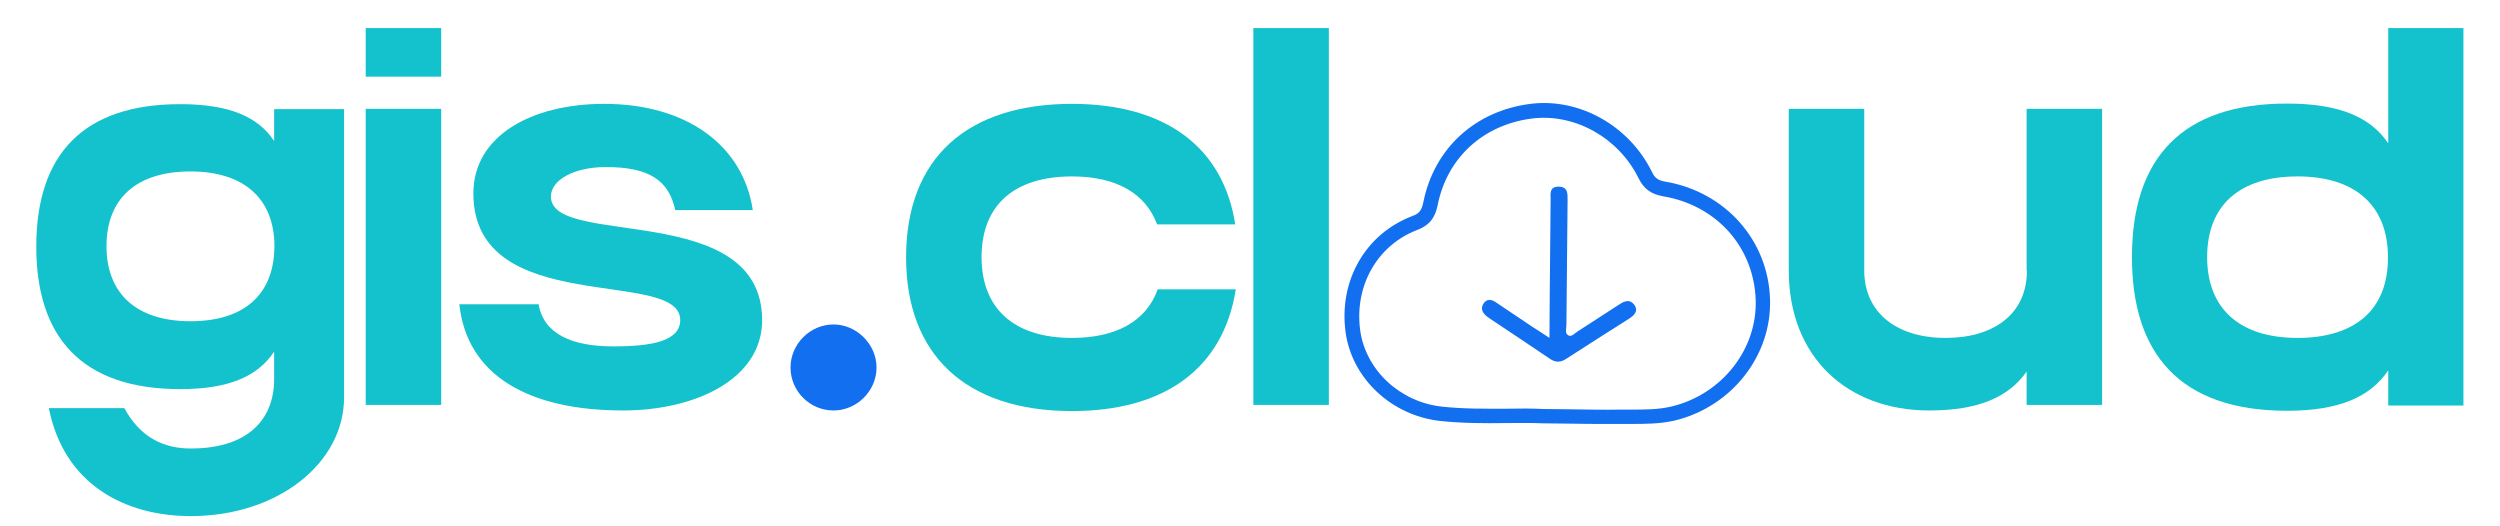
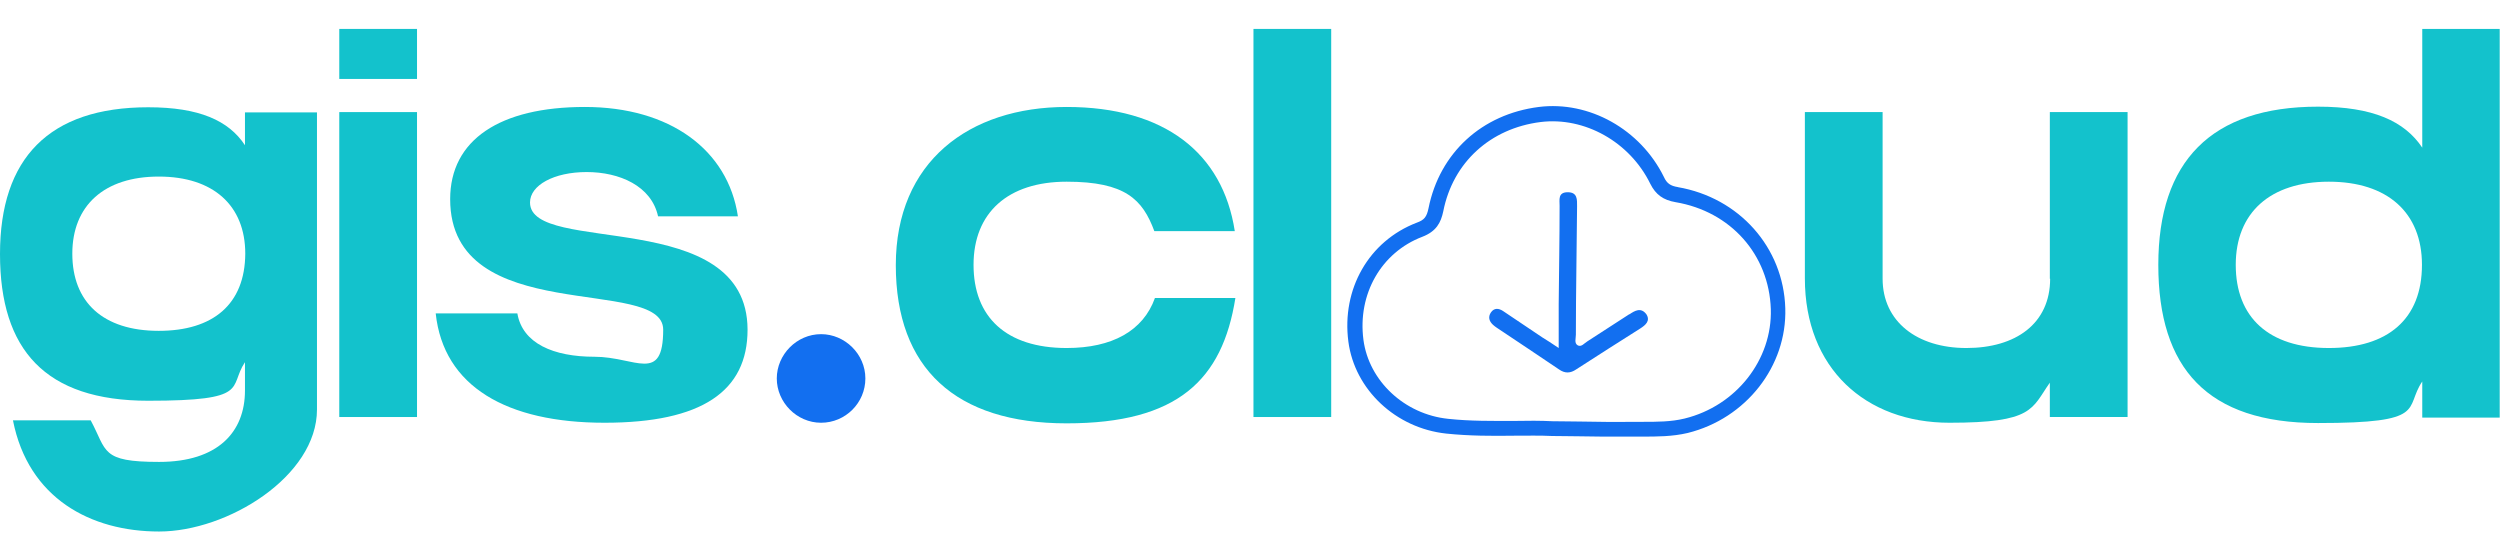
- <svg xmlns="http://www.w3.org/2000/svg" version="1.1" id="Layer_11" x="0px" y="0px" viewBox="0 0 854.5 179.7" style="enable-background:new 0 0 854.5 179.7;" xml:space="preserve">
-   <style type="text/css">
- 	.st0{fill:#13C2CC;}
- 	.st1{fill:#126FF0;}
- </style>
-   <g>
-     <path class="st0" d="M93.7,48.2C88.3,40,78.5,35.6,61.6,35.6c-32.9,0-49.2,16.9-49.2,48.7c0,30.4,15,48.7,49.2,48.7   c16.7,0,26.5-4.4,32.1-12.8v9.4c0,13.8-9,23.7-28.5,23.7c-9,0-17.2-3.6-22.7-13.8H16.7c5.1,25.9,25.8,36.9,48.5,36.9   c30,0,52.4-18.3,52.4-40.5V37.3H93.7V48.2z M65.1,109.8c-18.6,0-28.7-9.6-28.7-25.6c0-16.7,10.6-25.6,28.7-25.6   c18.6,0,28.7,9.6,28.7,25.6C93.7,101,83.1,109.8,65.1,109.8z" />
-     <rect x="125" y="37.2" class="st0" width="25.8" height="101.2" />
-     <rect x="125" y="9.6" class="st0" width="25.8" height="16.6" />
-     <path class="st0" d="M188.3,67.2c0-5.7,7.9-10.1,18.8-10.1c14.9,0,21.5,4.6,23.7,14.7h26.5c-3.3-22.1-22.6-36.3-50.8-36.3   c-24.8,0-44.7,10.9-44.7,30.6c0,42.9,70.7,25.2,70.7,43.3c0,7-9.2,9-22.8,9c-14.5,0-23.9-4.4-25.6-14.4H157   c2.6,24.3,23.6,36.3,56,36.3c24.3,0,47.5-10.5,47.5-30.9C260.4,68.2,188.3,84.9,188.3,67.2z" />
-     <path class="st1" d="M284.9,110.9c-8.1,0-14.7,6.8-14.7,14.7c0,8.1,6.6,14.7,14.7,14.7c7.9,0,14.7-6.6,14.7-14.7   C299.6,117.7,292.8,110.9,284.9,110.9z" />
-     <path class="st0" d="M366.4,115.5c-20.1,0-30.9-10.3-30.9-27.6c0-18,11.4-27.6,30.9-27.6c15.3,0,25.2,5.9,29.1,16.4h26.7   c-4-26-23.4-41.2-55.8-41.2c-35.5,0-56.7,18.2-56.7,52.5c0,32.8,19.9,52.5,56.7,52.5c31.5,0,51.7-14.4,56-41.6h-26.7   C391.8,109.8,381.5,115.5,366.4,115.5z" />
-     <rect x="428.4" y="9.6" class="st0" width="25.8" height="128.8" />
-     <path class="st1" d="M569.3,62.1c-2.5-0.4-3.7-1.2-4.7-3.4c-7.8-15.8-24.8-25.3-41.5-23.2c-18.9,2.4-32.9,15.2-36.6,33.6   c-0.6,2.9-1.4,3.9-3.9,4.8c-15.9,6.1-25,22-22.7,39.5c2.1,15.9,15.7,28.7,32.5,30.5c7.7,0.8,15.2,0.8,22.5,0.7   c4.5,0,8.7-0.1,12.6,0.1l0.1,0c3.2,0,6.3,0.1,9.1,0.1c4.6,0.1,8.8,0.1,12.8,0.1c1.5,0,3,0,4.4,0c1.2,0,2.3,0,3.5,0   c5,0,10.1,0,15.2-1.2c19.4-4.8,33-22.2,32.4-41.4C604.4,82.1,589.7,65.6,569.3,62.1z M571.5,138.9c-4.5,1.1-9.1,1.1-14,1.1   c-1.2,0-2.4,0-3.6,0c-5.4,0.1-10.9,0-17.1-0.1c-2.9,0-5.9-0.1-9.1-0.1c-4-0.2-8.3-0.2-12.8-0.1c-7.1,0-14.5,0.1-21.9-0.7   c-14.5-1.5-26.3-12.6-28.1-26.2c-2-15.2,5.9-29,19.5-34.2c4.7-1.8,6.2-4.7,7-8.5c3.2-16.2,15.6-27.5,32.3-29.6   c14.6-1.8,29.6,6.6,36.4,20.5c1.8,3.6,4.3,5.4,8.4,6.1c18.3,3.1,31,17.4,31.6,35.5C600.6,119.4,588.6,134.7,571.5,138.9z" />
-     <path class="st1" d="M553.1,104.3c-4.6,3-9.3,6-13.9,9c-1,0.6-2,2-3.2,1.3c-1.2-0.7-0.6-2.3-0.6-3.5c0.1-14.2,0.3-28.4,0.4-42.6   c0-2.2,0.2-4.7-3.1-4.7c-3.2,0-2.7,2.5-2.7,4.5c-0.1,10.9-0.2,21.8-0.3,32.7c0,4.5-0.1,9-0.1,14.5c-2.4-1.6-3.9-2.6-5.4-3.5   c-4.4-2.9-8.7-5.9-13.1-8.8c-1.4-0.9-2.9-1.1-4,0.5c-1,1.5-0.6,2.9,0.7,4.1c0.4,0.4,0.9,0.7,1.3,1c6.9,4.6,13.8,9.2,20.6,13.8   c2,1.4,3.8,1.3,5.7,0c7.1-4.6,14.2-9.1,21.3-13.6c1.7-1.1,3.4-2.5,2-4.7C556.9,101.9,554.9,103.1,553.1,104.3z" />
-     <path class="st0" d="M692.8,92.5c0,14.9-11.4,23-27.8,23c-16.9,0-27.8-8.8-27.8-23V37.2h-25.8v55.2c0,29.8,20.1,47.9,48,47.9   c16.9,0,27.2-4.6,33.3-13.3v11.4h25.8V37.2h-25.8V92.5z" />
-     <path class="st0" d="M816.3,9.6V49c-5.9-8.8-16.4-13.6-34.6-13.6c-35.5,0-53,18.2-53,52.5c0,32.8,16.2,52.5,53,52.5   c18,0,28.5-4.8,34.6-13.8v12H842V9.6H816.3z M785.3,115.5c-20.1,0-30.9-10.3-30.9-27.6c0-18,11.4-27.6,30.9-27.6   c20.1,0,30.9,10.3,30.9,27.6C816.3,105.9,804.9,115.5,785.3,115.5z" />
-   </g>
+ <svg xmlns="http://www.w3.org/2000/svg" id="Layer_11" data-name="Layer 11" version="1.1" viewBox="0 0 829.7 179.7">
+   <defs>
+     <style>
+       .cls-1 {
+         fill: #126ff0;
+       }
+ 
+       .cls-1, .cls-2 {
+         stroke-width: 0px;
+       }
+ 
+       .cls-2 {
+         fill: #13c2cc;
+       }
+     </style>
+   </defs>
+   <path class="cls-2" d="M81.3,48.2c-5.4-8.2-15.2-12.6-32.1-12.6C16.3,35.6,0,52.5,0,84.3s15,48.7,49.2,48.7,26.5-4.4,32.1-12.8v9.4c0,13.8-9,23.7-28.5,23.7s-17.2-3.6-22.7-13.8H4.3c5.1,25.9,25.8,36.9,48.5,36.9s52.4-18.3,52.4-40.5V37.3h-23.9v10.9ZM52.7,109.8c-18.6,0-28.7-9.6-28.7-25.6s10.6-25.6,28.7-25.6,28.7,9.6,28.7,25.6c-.1,16.8-10.7,25.6-28.7,25.6Z" />
+   <rect class="cls-2" x="112.6" y="37.2" width="25.8" height="101.2" />
+   <rect class="cls-2" x="112.6" y="9.6" width="25.8" height="16.6" />
+   <path class="cls-2" d="M175.9,67.2c0-5.7,7.9-10.1,18.8-10.1s21.5,4.6,23.7,14.7h26.5c-3.3-22.1-22.6-36.3-50.8-36.3s-44.7,10.9-44.7,30.6c0,42.9,70.7,25.2,70.7,43.3s-9.2,9-22.8,9-23.9-4.4-25.6-14.4h-27.1c2.6,24.3,23.6,36.3,56,36.3s47.5-10.5,47.5-30.9c-.1-41.2-72.2-24.5-72.2-42.2Z" />
+   <path class="cls-1" d="M272.5,110.9c-8.1,0-14.7,6.8-14.7,14.7s6.6,14.7,14.7,14.7,14.7-6.6,14.7-14.7-6.8-14.7-14.7-14.7Z" />
+   <path class="cls-2" d="M354,115.5c-20.1,0-30.9-10.3-30.9-27.6s11.4-27.6,30.9-27.6,25.2,5.9,29.1,16.4h26.7c-4-26-23.4-41.2-55.8-41.2s-56.7,18.2-56.7,52.5,19.9,52.5,56.7,52.5,51.7-14.4,56-41.6h-26.7c-3.9,10.9-14.2,16.6-29.3,16.6Z" />
+   <rect class="cls-2" x="416" y="9.6" width="25.8" height="128.8" />
+   <path class="cls-1" d="M556.9,62.1c-2.5-.4-3.7-1.2-4.7-3.4-7.8-15.8-24.8-25.3-41.5-23.2-18.9,2.4-32.9,15.2-36.6,33.6-.6,2.9-1.4,3.9-3.9,4.8-15.9,6.1-25,22-22.7,39.5,2.1,15.9,15.7,28.7,32.5,30.5,7.7.8,15.2.8,22.5.7,4.5,0,8.7-.1,12.6.1h0c3.2,0,6.3.1,9.1.1,4.6.1,8.8.1,12.8.1h7.9c5,0,10.1,0,15.2-1.2,19.4-4.8,33-22.2,32.4-41.4-.6-20.2-15.3-36.7-35.7-40.2ZM559.1,138.9c-4.5,1.1-9.1,1.1-14,1.1h-3.6c-5.4.1-10.9,0-17.1-.1-2.9,0-5.9-.1-9.1-.1-4-.2-8.3-.2-12.8-.1-7.1,0-14.5.1-21.9-.7-14.5-1.5-26.3-12.6-28.1-26.2-2-15.2,5.9-29,19.5-34.2,4.7-1.8,6.2-4.7,7-8.5,3.2-16.2,15.6-27.5,32.3-29.6,14.6-1.8,29.6,6.6,36.4,20.5,1.8,3.6,4.3,5.4,8.4,6.1,18.3,3.1,31,17.4,31.6,35.5.5,16.8-11.5,32.1-28.6,36.3Z" />
+   <path class="cls-1" d="M540.7,104.3c-4.6,3-9.3,6-13.9,9-1,.6-2,2-3.2,1.3s-.6-2.3-.6-3.5c0-14.2.3-28.4.4-42.6,0-2.2.2-4.7-3.1-4.7s-2.7,2.5-2.7,4.5c0,10.9-.2,21.8-.3,32.7,0,4.5,0,9,0,14.5-2.4-1.6-3.9-2.6-5.4-3.5-4.4-2.9-8.7-5.9-13.1-8.8-1.4-.9-2.9-1.1-4,.5-1,1.5-.6,2.9.7,4.1.4.4.9.7,1.3,1,6.9,4.6,13.8,9.2,20.6,13.8,2,1.4,3.8,1.3,5.7,0,7.1-4.6,14.2-9.1,21.3-13.6,1.7-1.1,3.4-2.5,2-4.7-1.8-2.4-3.8-1.2-5.6,0Z" />
+   <path class="cls-2" d="M680.4,92.5c0,14.9-11.4,23-27.8,23s-27.8-8.8-27.8-23v-55.3h-25.8v55.2c0,29.8,20.1,47.9,48,47.9s27.2-4.6,33.3-13.3v11.4h25.8V37.2h-25.8v55.3h0Z" />
+   <path class="cls-2" d="M803.9,9.6v39.4c-5.9-8.8-16.4-13.6-34.6-13.6-35.5,0-53,18.2-53,52.5s16.2,52.5,53,52.5,28.5-4.8,34.6-13.8v12h25.7V9.6h-25.7ZM772.9,115.5c-20.1,0-30.9-10.3-30.9-27.6s11.4-27.6,30.9-27.6,30.9,10.3,30.9,27.6c0,18-11.3,27.6-30.9,27.6Z" />
</svg>
